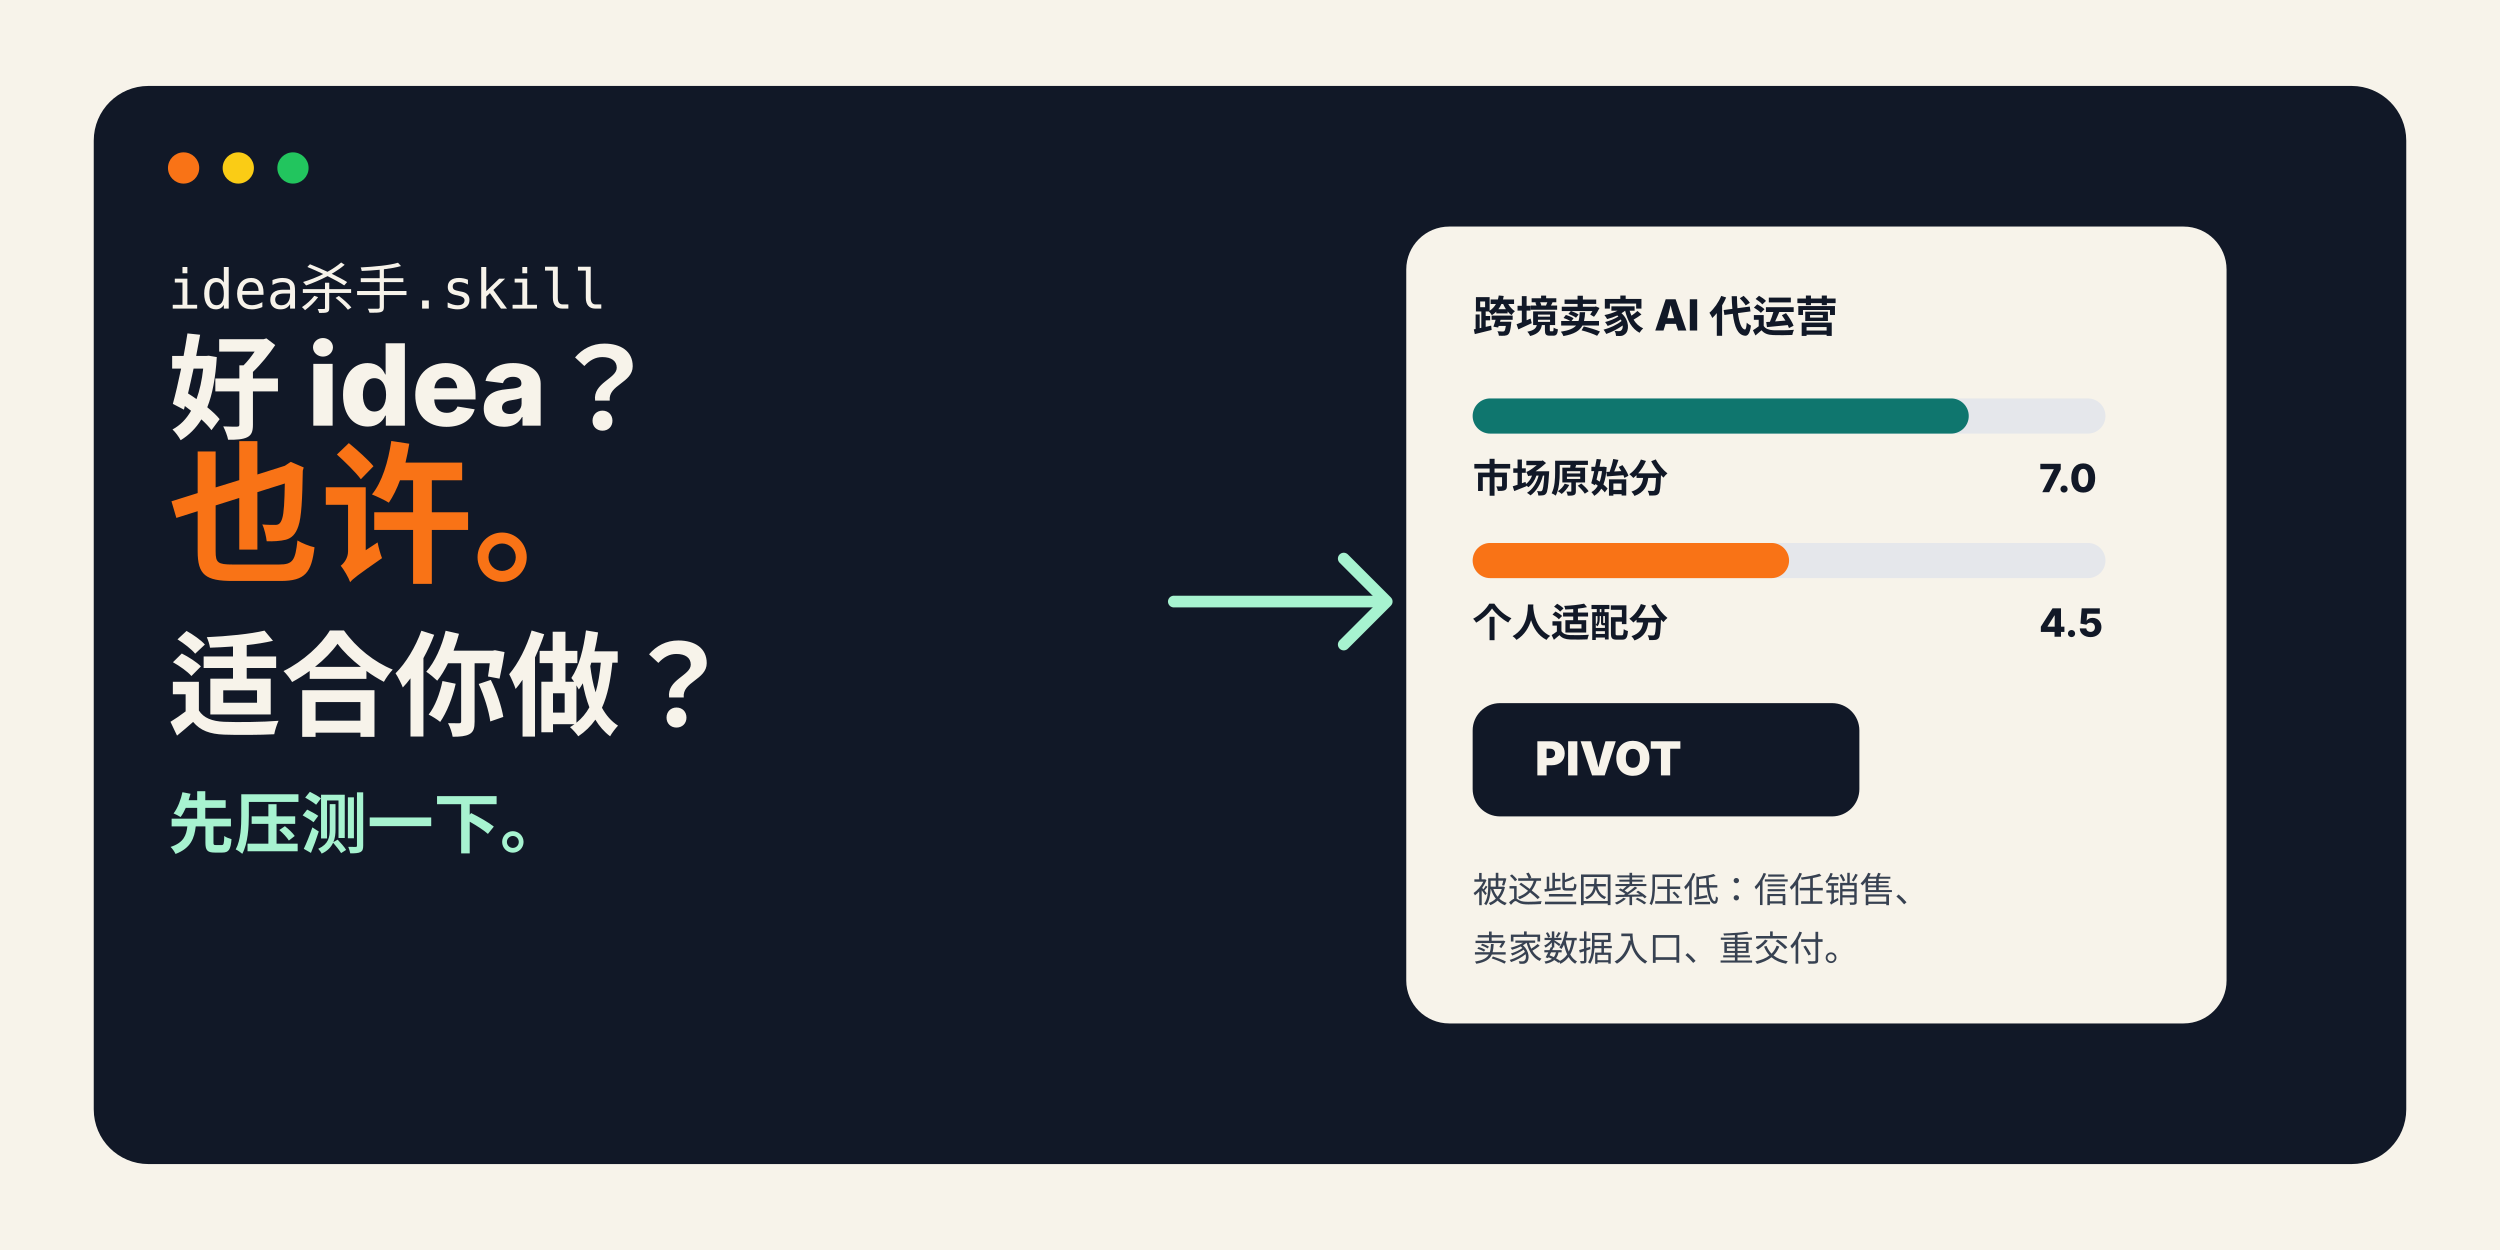
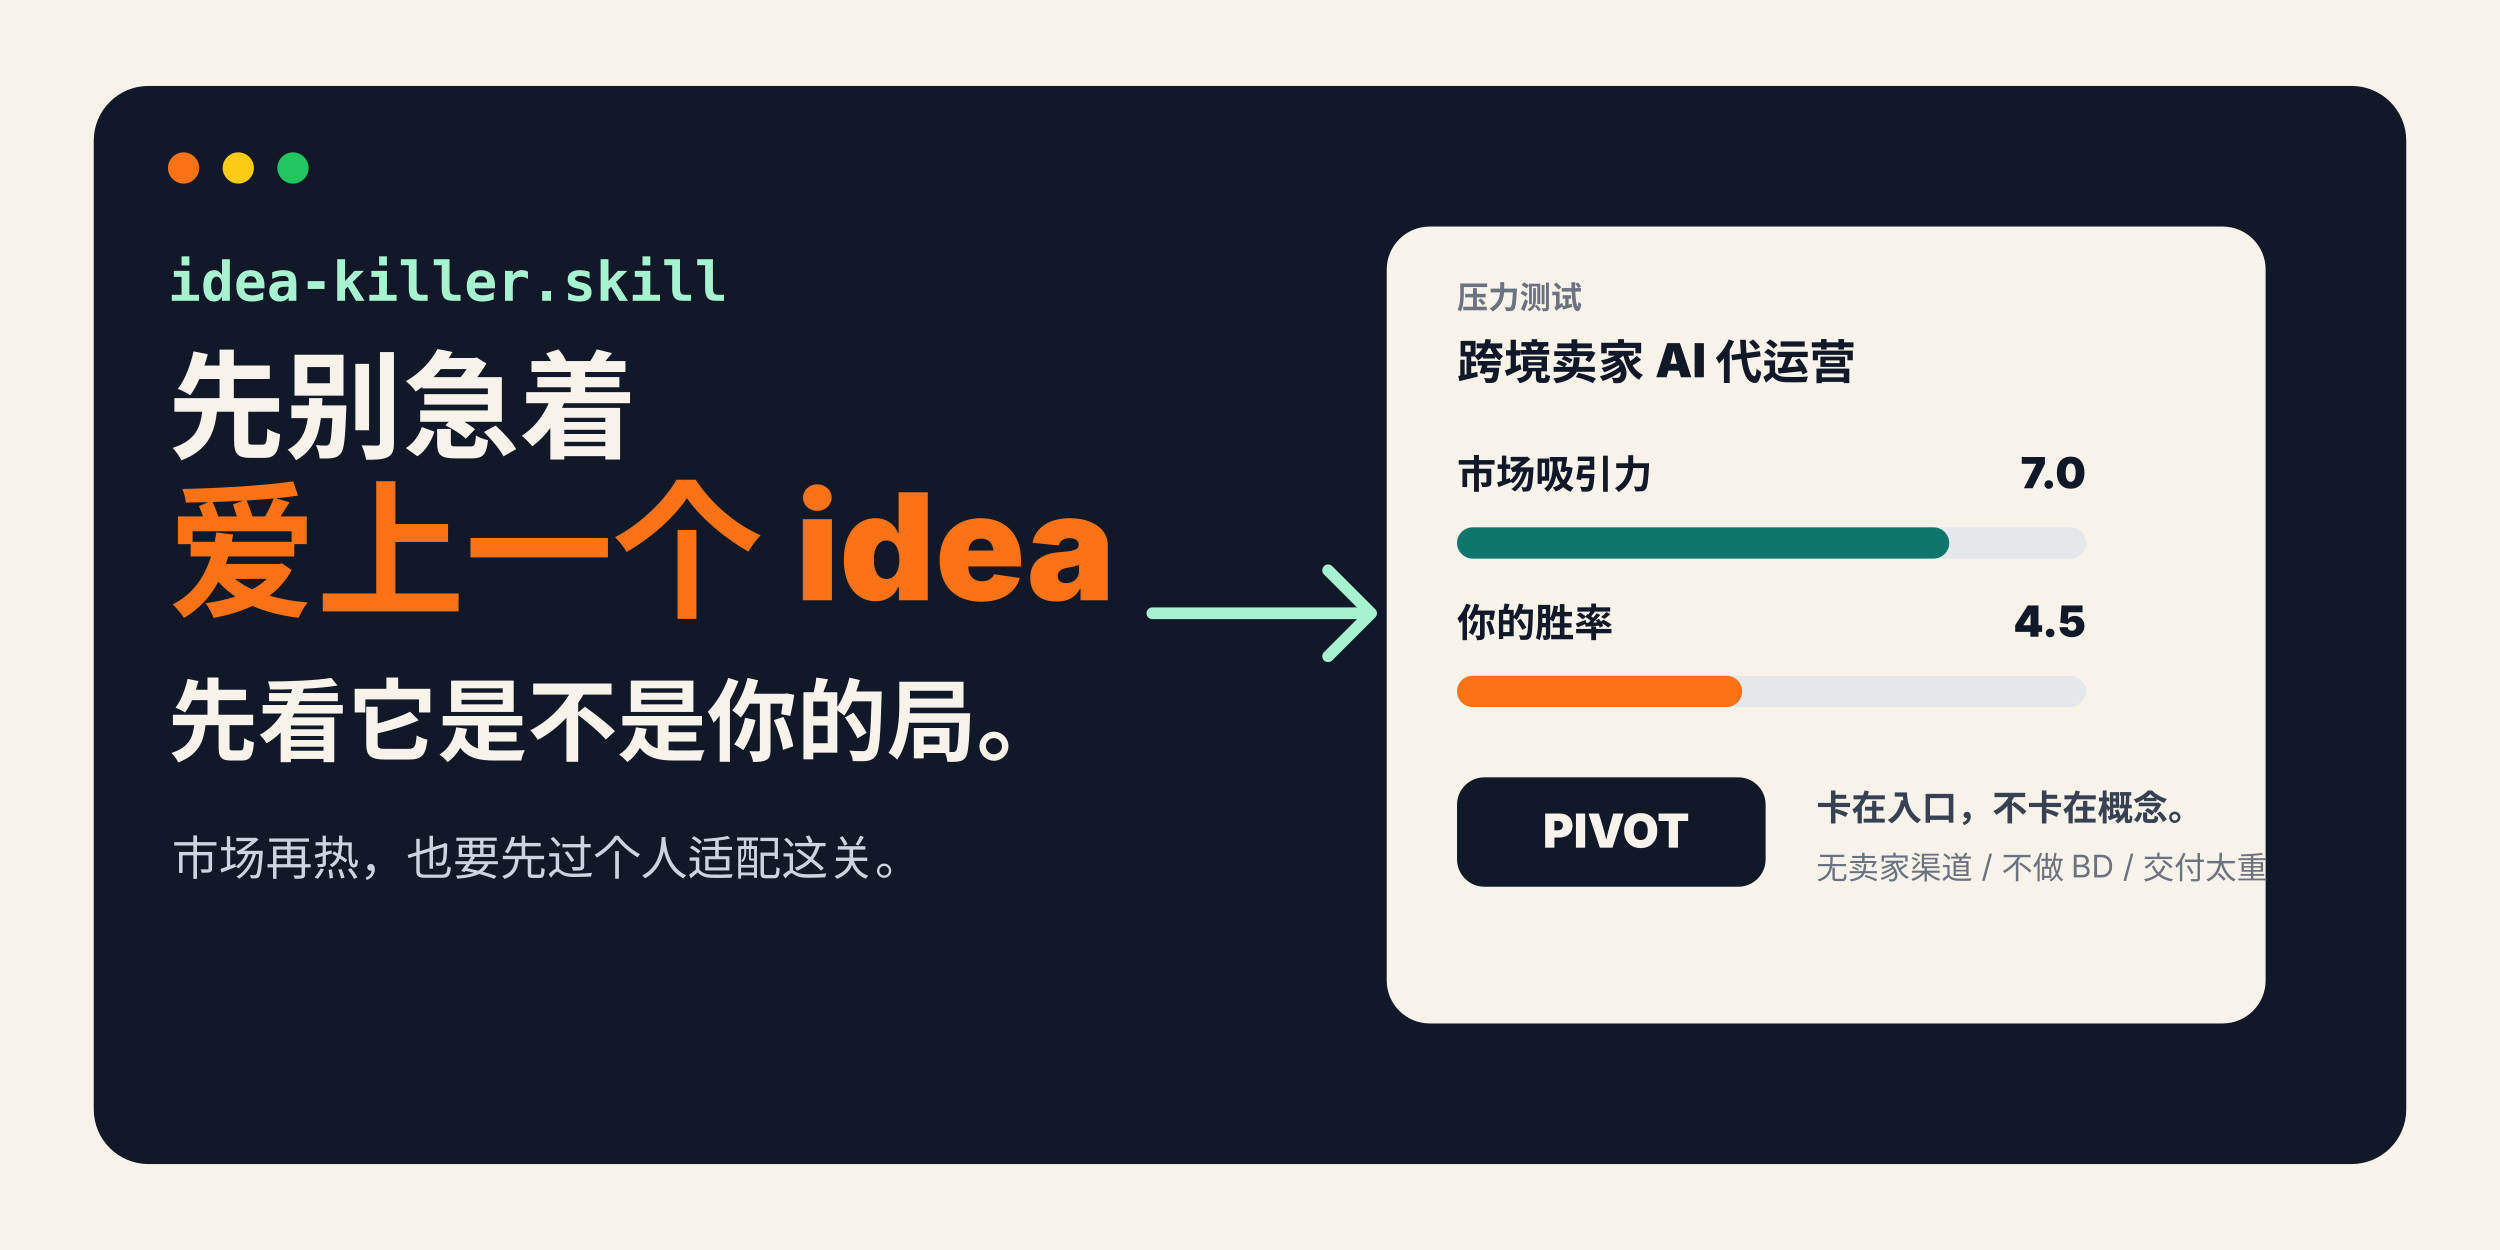
<svg xmlns="http://www.w3.org/2000/svg" width="1280" height="640" viewBox="0 0 1280 640" fill="none" role="img" aria-labelledby="title desc">
  <rect width="1280" height="640" fill="#F7F3EA" />
  <rect x="48" y="44" width="1184" height="552" rx="28" fill="#111827" />
  <circle cx="94" cy="86" r="8" fill="#F97316" />
  <circle cx="122" cy="86" r="8" fill="#FACC15" />
  <circle cx="150" cy="86" r="8" fill="#22C55E" />
-   <text x="86" y="158" fill="#F7F3EA" font-family="ui-monospace, SFMono-Regular, Menlo, monospace" font-size="28">idea杀手.skill</text>
-   <text x="86" y="220" fill="#F7F3EA" font-family="Inter, PingFang SC, Microsoft YaHei, Arial, sans-serif" font-size="58" font-weight="800">好 idea？</text>
-   <text x="86" y="292" fill="#F97316" font-family="Inter, PingFang SC, Microsoft YaHei, Arial, sans-serif" font-size="78" font-weight="900">也许。</text>
-   <text x="86" y="372" fill="#F7F3EA" font-family="Inter, PingFang SC, Microsoft YaHei, Arial, sans-serif" font-size="58" font-weight="800">适合你做？</text>
-   <text x="86" y="434" fill="#A7F3D0" font-family="Inter, PingFang SC, Microsoft YaHei, Arial, sans-serif" font-size="34" font-weight="700">先压测一下。</text>
-   <rect x="720" y="116" width="420" height="408" rx="22" fill="#F7F3EA" />
-   <text x="754" y="170" fill="#111827" font-family="Inter, PingFang SC, Microsoft YaHei, Arial, sans-serif" font-size="22" font-weight="800">跨境卖家 AI 代运营</text>
-   <rect x="754" y="204" width="324" height="18" rx="9" fill="#E5E7EB" />
-   <rect x="754" y="204" width="254" height="18" rx="9" fill="#0F766E" />
-   <text x="754" y="252" fill="#111827" font-family="Inter, PingFang SC, Microsoft YaHei, Arial, sans-serif" font-size="20" font-weight="700">市场原始分</text>
-   <text x="1044" y="252" fill="#111827" font-family="Inter, Arial, sans-serif" font-size="20" font-weight="800">7.0</text>
-   <rect x="754" y="278" width="324" height="18" rx="9" fill="#E5E7EB" />
-   <rect x="754" y="278" width="162" height="18" rx="9" fill="#F97316" />
-   <text x="754" y="326" fill="#111827" font-family="Inter, PingFang SC, Microsoft YaHei, Arial, sans-serif" font-size="20" font-weight="700">个人适配分</text>
-   <text x="1044" y="326" fill="#111827" font-family="Inter, Arial, sans-serif" font-size="20" font-weight="800">4.5</text>
-   <rect x="754" y="360" width="198" height="58" rx="14" fill="#111827" />
-   <text x="786" y="397" fill="#F7F3EA" font-family="Inter, Arial, sans-serif" font-size="24" font-weight="900">PIVOT</text>
-   <text x="754" y="462" fill="#374151" font-family="Inter, PingFang SC, Microsoft YaHei, Arial, sans-serif" font-size="18">被这些因素压低：信任销售、</text>
-   <text x="754" y="492" fill="#374151" font-family="Inter, PingFang SC, Microsoft YaHei, Arial, sans-serif" font-size="18">卖家数据入口、重交付。</text>
-   <path d="M601 308 C652 308 661 308 704 308" stroke="#A7F3D0" stroke-width="6" stroke-linecap="round" />
-   <path d="M688 286 L710 308 L688 330" stroke="#A7F3D0" stroke-width="6" stroke-linecap="round" stroke-linejoin="round" />
+   <text x="86" y="154" fill="#A7F3D0" font-family="ui-monospace, SFMono-Regular, Menlo, monospace" font-size="28" font-weight="700">idea-killer.skill</text>
+   <text x="86" y="230" fill="#F7F3EA" font-family="Inter, PingFang SC, Microsoft YaHei, Arial, sans-serif" font-size="60" font-weight="900">先别急着</text>
+   <text x="86" y="310" fill="#F97316" font-family="Inter, PingFang SC, Microsoft YaHei, Arial, sans-serif" font-size="76" font-weight="900">爱上一个 idea</text>
+   <text x="86" y="386" fill="#F7F3EA" font-family="Inter, PingFang SC, Microsoft YaHei, Arial, sans-serif" font-size="46" font-weight="800">先看它是不是你的局。</text>
+   <text x="88" y="448" fill="#CBD5E1" font-family="Inter, PingFang SC, Microsoft YaHei, Arial, sans-serif" font-size="24">市场再热，也要先过个人适配这关。</text>
+   <rect x="710" y="116" width="450" height="408" rx="22" fill="#F7F3EA" />
+   <text x="746" y="158" fill="#6B7280" font-family="Inter, PingFang SC, Microsoft YaHei, Arial, sans-serif" font-size="16" font-weight="800">压力测试</text>
+   <text x="746" y="194" fill="#111827" font-family="Inter, PingFang SC, Microsoft YaHei, Arial, sans-serif" font-size="24" font-weight="900">跨境卖家 AI 代运营</text>
+   <text x="746" y="250" fill="#111827" font-family="Inter, PingFang SC, Microsoft YaHei, Arial, sans-serif" font-size="20" font-weight="800">市场吸引力</text>
+   <text x="1068" y="250" fill="#111827" font-family="Inter, Arial, sans-serif" font-size="22" font-weight="900" text-anchor="end">7.0</text>
+   <rect x="746" y="270" width="322" height="16" rx="8" fill="#E5E7EB" />
+   <rect x="746" y="270" width="252" height="16" rx="8" fill="#0F766E" />
+   <text x="746" y="326" fill="#111827" font-family="Inter, PingFang SC, Microsoft YaHei, Arial, sans-serif" font-size="20" font-weight="800">你的胜率</text>
+   <text x="1068" y="326" fill="#111827" font-family="Inter, Arial, sans-serif" font-size="22" font-weight="900" text-anchor="end">4.5</text>
+   <rect x="746" y="346" width="322" height="16" rx="8" fill="#E5E7EB" />
+   <rect x="746" y="346" width="146" height="16" rx="8" fill="#F97316" />
+   <rect x="746" y="398" width="158" height="56" rx="14" fill="#111827" />
+   <text x="790" y="434" fill="#F7F3EA" font-family="Inter, Arial, sans-serif" font-size="24" font-weight="900">PIVOT</text>
+   <text x="930" y="420" fill="#374151" font-family="Inter, PingFang SC, Microsoft YaHei, Arial, sans-serif" font-size="18" font-weight="700">卡在入口，不卡在概念。</text>
+   <text x="930" y="450" fill="#6B7280" font-family="Inter, PingFang SC, Microsoft YaHei, Arial, sans-serif" font-size="16">无卖家渠道 / 不做 BD / 交付太重</text>
+   <path d="M590 314 C644 314 652 314 696 314" stroke="#A7F3D0" stroke-width="6" stroke-linecap="round" />
+   <path d="M680 292 L702 314 L680 336" stroke="#A7F3D0" stroke-width="6" stroke-linecap="round" stroke-linejoin="round" />
</svg>
